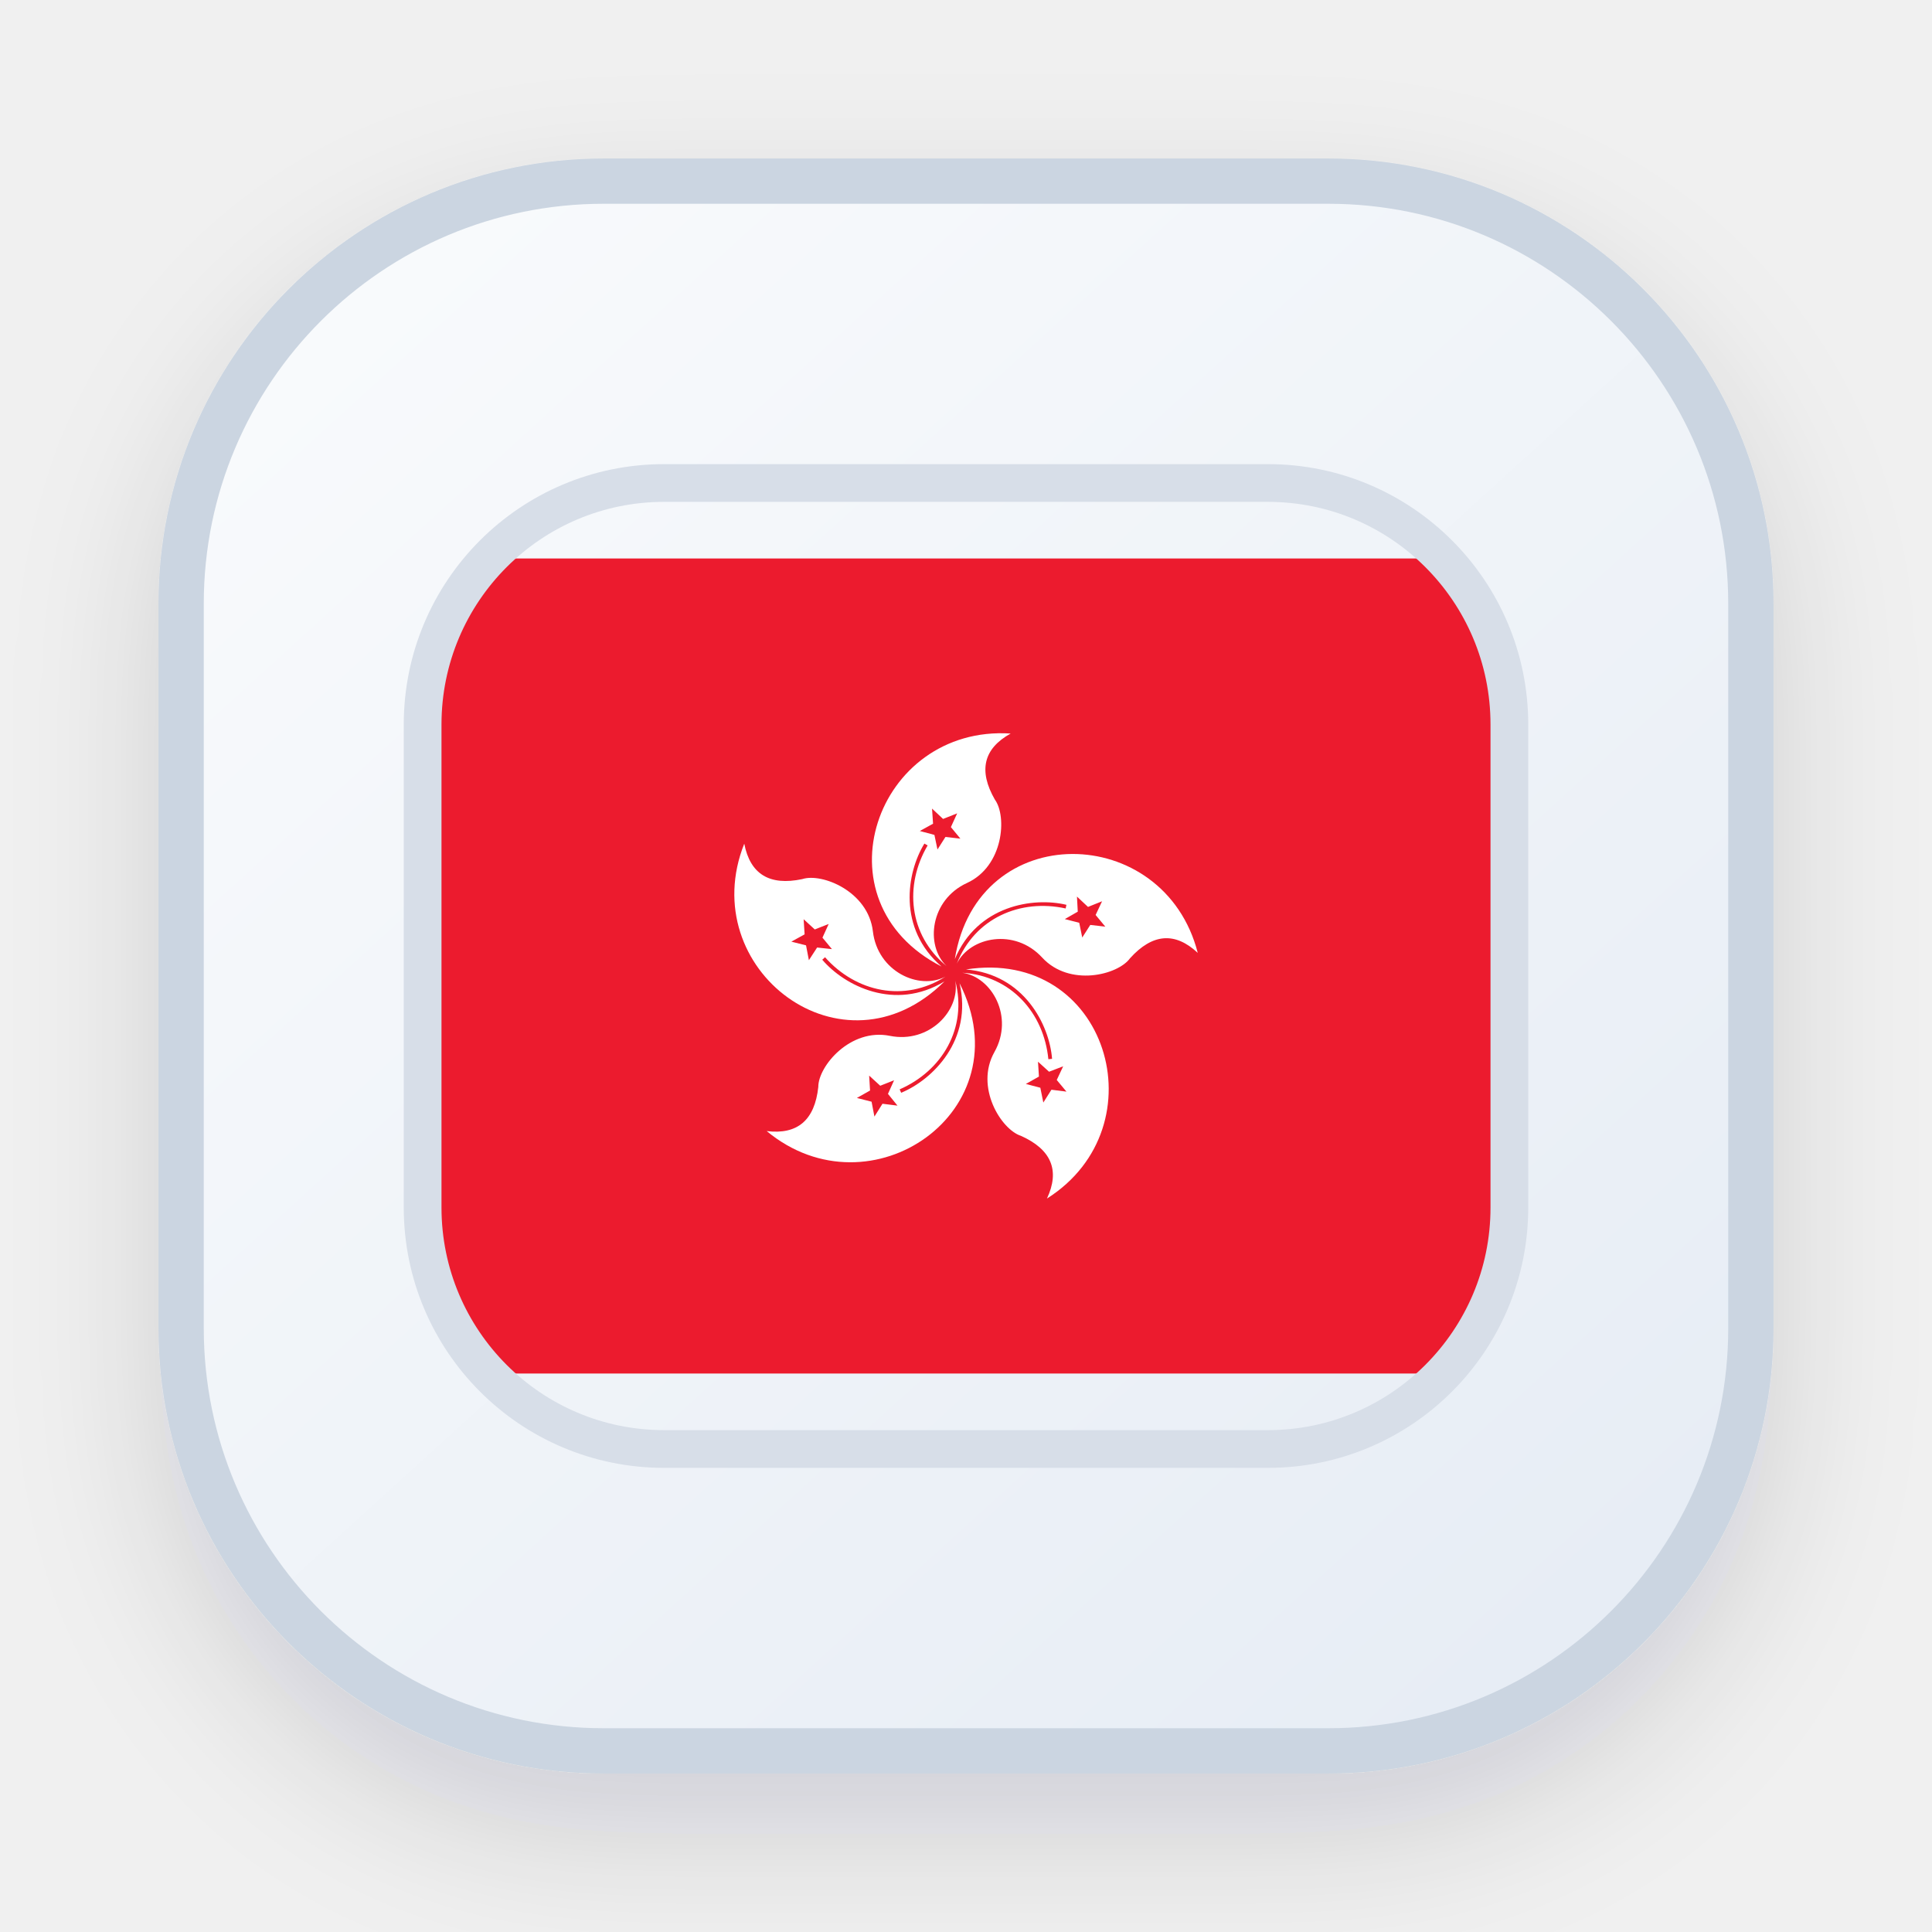
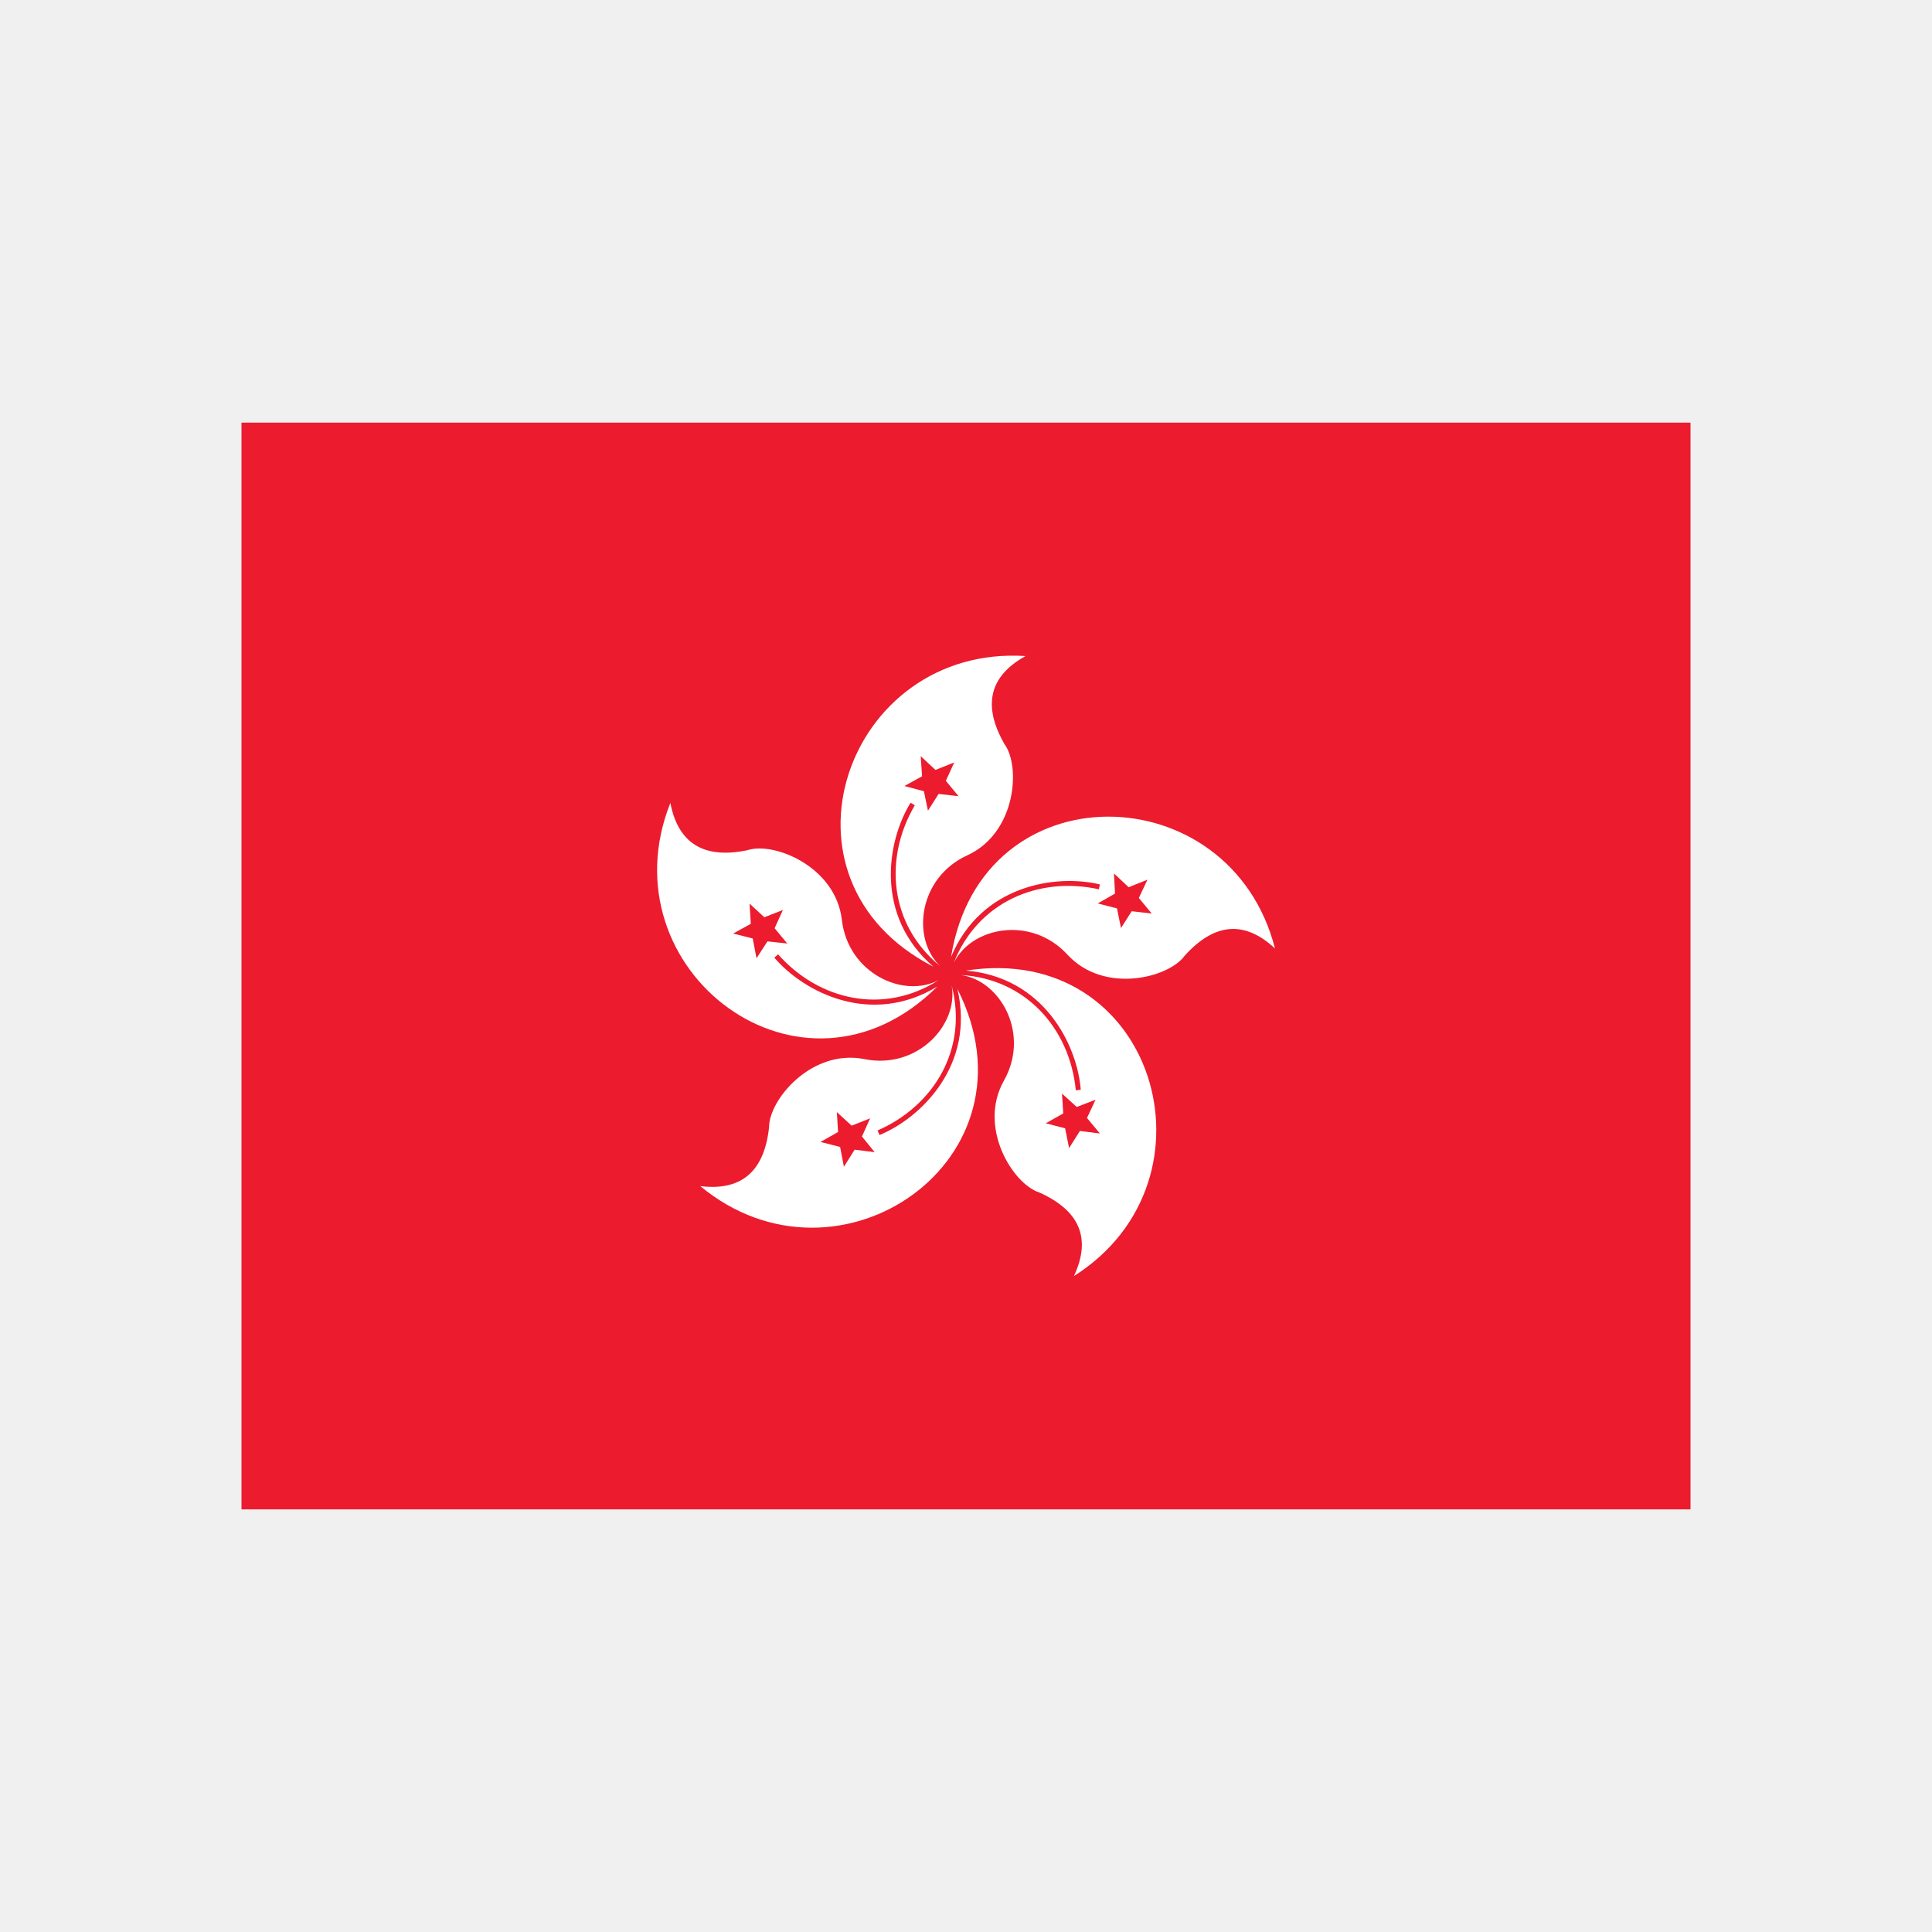
- <svg xmlns="http://www.w3.org/2000/svg" xmlns:xlink="http://www.w3.org/1999/xlink" viewBox="0 0 64 64" role="img" aria-labelledby="title">
-   <defs>
-     <linearGradient id="plate" x1="12" x2="52" y1="10" y2="54" gradientUnits="userSpaceOnUse">
-       <stop offset="0%" stop-color="#f8fafc" />
-       <stop offset="100%" stop-color="#e7edf5" />
-     </linearGradient>
-     <filter id="shadow" x="-20%" y="-20%" width="140%" height="140%">
-       <feDropShadow dx="0" dy="2" stdDeviation="2.4" flood-color="#0f172a" flood-opacity="0.14" />
-     </filter>
-   </defs>
-   <g filter="url(#shadow)">
-     <rect x="6" y="6" width="52" height="52" rx="14" fill="url(#plate)" stroke="#cbd5e1" stroke-width="1.5" />
-   </g>
-   <defs>
-     <clipPath id="flag-badge">
-       <rect x="14" y="16" width="36" height="32" rx="8" />
-     </clipPath>
-   </defs>
-   <g clip-path="url(#flag-badge)">
-     <svg x="14" y="16" width="36" height="32" viewBox="0 0 640 480">
-       <path fill="#EC1B2E" d="M0 0h640v480H0" />
-       <path id="hk-a" fill="#fff" d="M346.3 103.1C267 98 230.6 201.9 305.6 240.3c-26-22.4-20.6-55.3-10.1-72.4l1.9 1.1c-13.8 23.5-11.2 52.7 11.1 71-12.7-12.3-9.5-39 12.1-48.9s23.6-39.3 16.4-49.1q-14.7-25.6 9.3-38.9M307.9 164l-4.7 7.4-1.8-8.6-8.6-2.3 7.8-4.3-.6-8.9 6.5 6.1 8.3-3.3-3.7 8.1 5.6 6.8z" />
-       <use xlink:href="#hk-a" transform="rotate(72 312.5 243.5)" />
-       <use xlink:href="#hk-a" transform="rotate(144 312.5 243.5)" />
-       <use xlink:href="#hk-a" transform="rotate(216 312.5 243.5)" />
-       <use xlink:href="#hk-a" transform="rotate(288 312.5 243.5)" />
-     </svg>
-   </g>
-   <rect x="14" y="16" width="36" height="32" rx="8" fill="none" stroke="#d7dee8" stroke-width="1.25" />
+ <svg xmlns="http://www.w3.org/2000/svg" xmlns:xlink="http://www.w3.org/1999/xlink" viewBox="0 0 64 64" role="img" aria-label="hong-kong">
+   <svg x="8" y="14" width="48" height="36" viewBox="0 0 640 480">
+     <path fill="#EC1B2E" d="M0 0h640v480H0" />
+     <path id="hk-a" fill="#fff" d="M346.3 103.1C267 98 230.6 201.9 305.6 240.3c-26-22.4-20.6-55.3-10.1-72.4l1.9 1.1c-13.8 23.5-11.2 52.7 11.1 71-12.7-12.3-9.5-39 12.1-48.9s23.6-39.3 16.4-49.1q-14.7-25.6 9.3-38.9M307.9 164l-4.7 7.4-1.8-8.6-8.6-2.3 7.8-4.3-.6-8.9 6.5 6.1 8.3-3.3-3.7 8.1 5.6 6.8z" />
+     <use xlink:href="#hk-a" transform="rotate(72 312.5 243.5)" />
+     <use xlink:href="#hk-a" transform="rotate(144 312.5 243.5)" />
+     <use xlink:href="#hk-a" transform="rotate(216 312.5 243.5)" />
+     <use xlink:href="#hk-a" transform="rotate(288 312.5 243.5)" />
+   </svg>
</svg>
